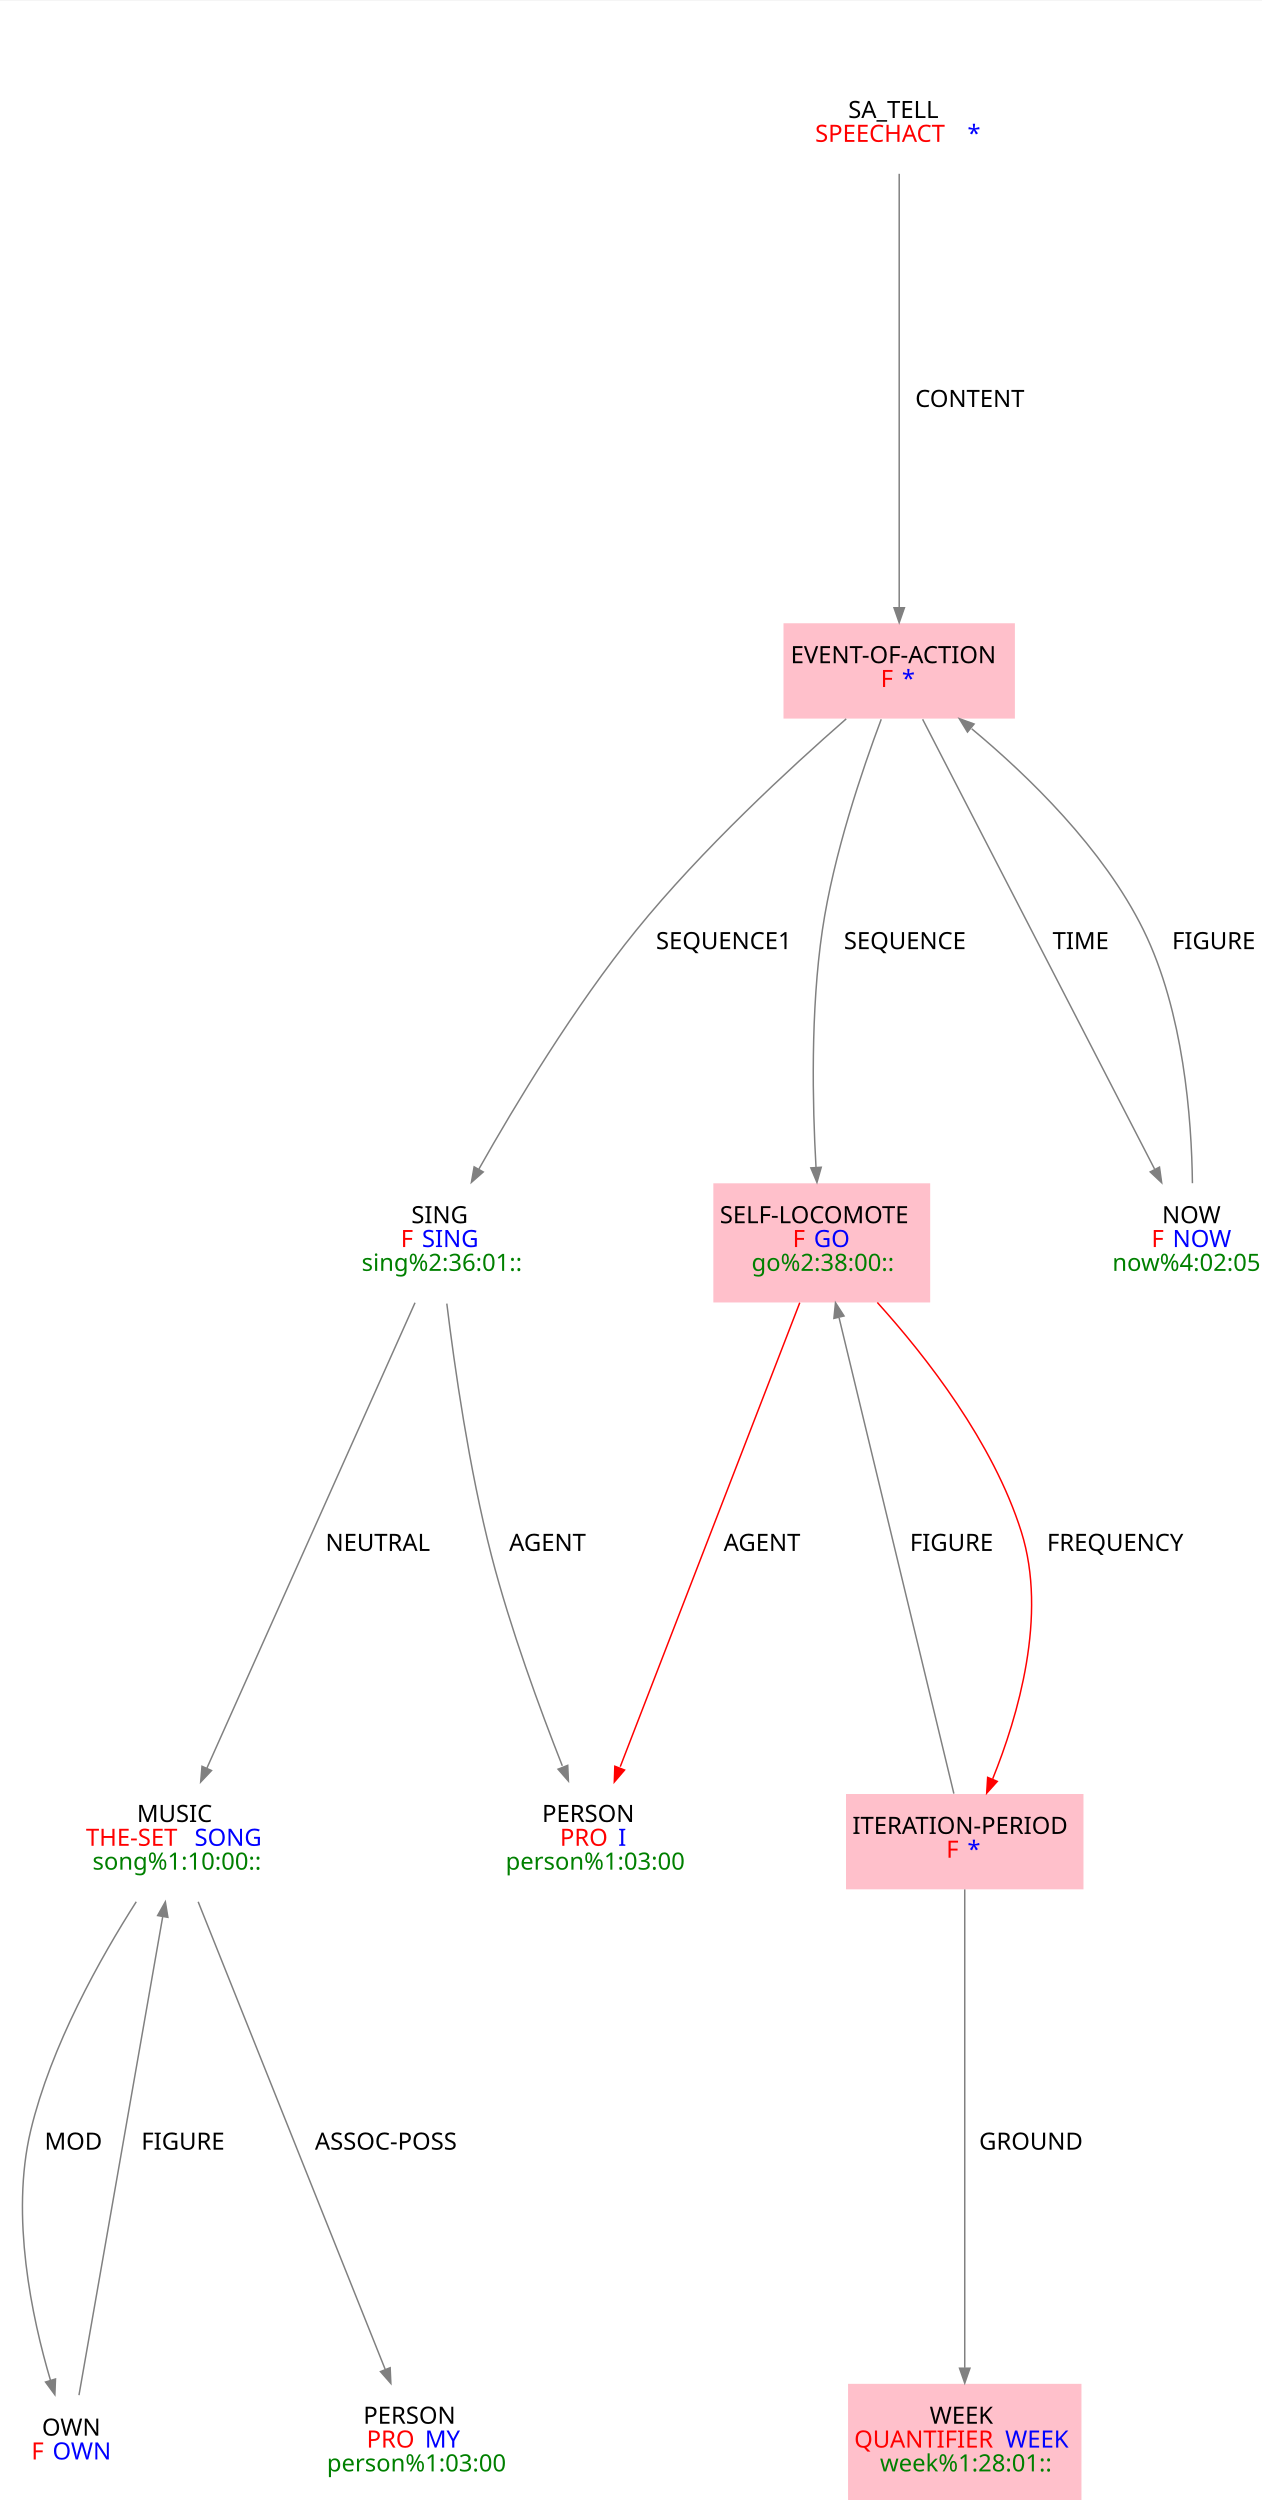
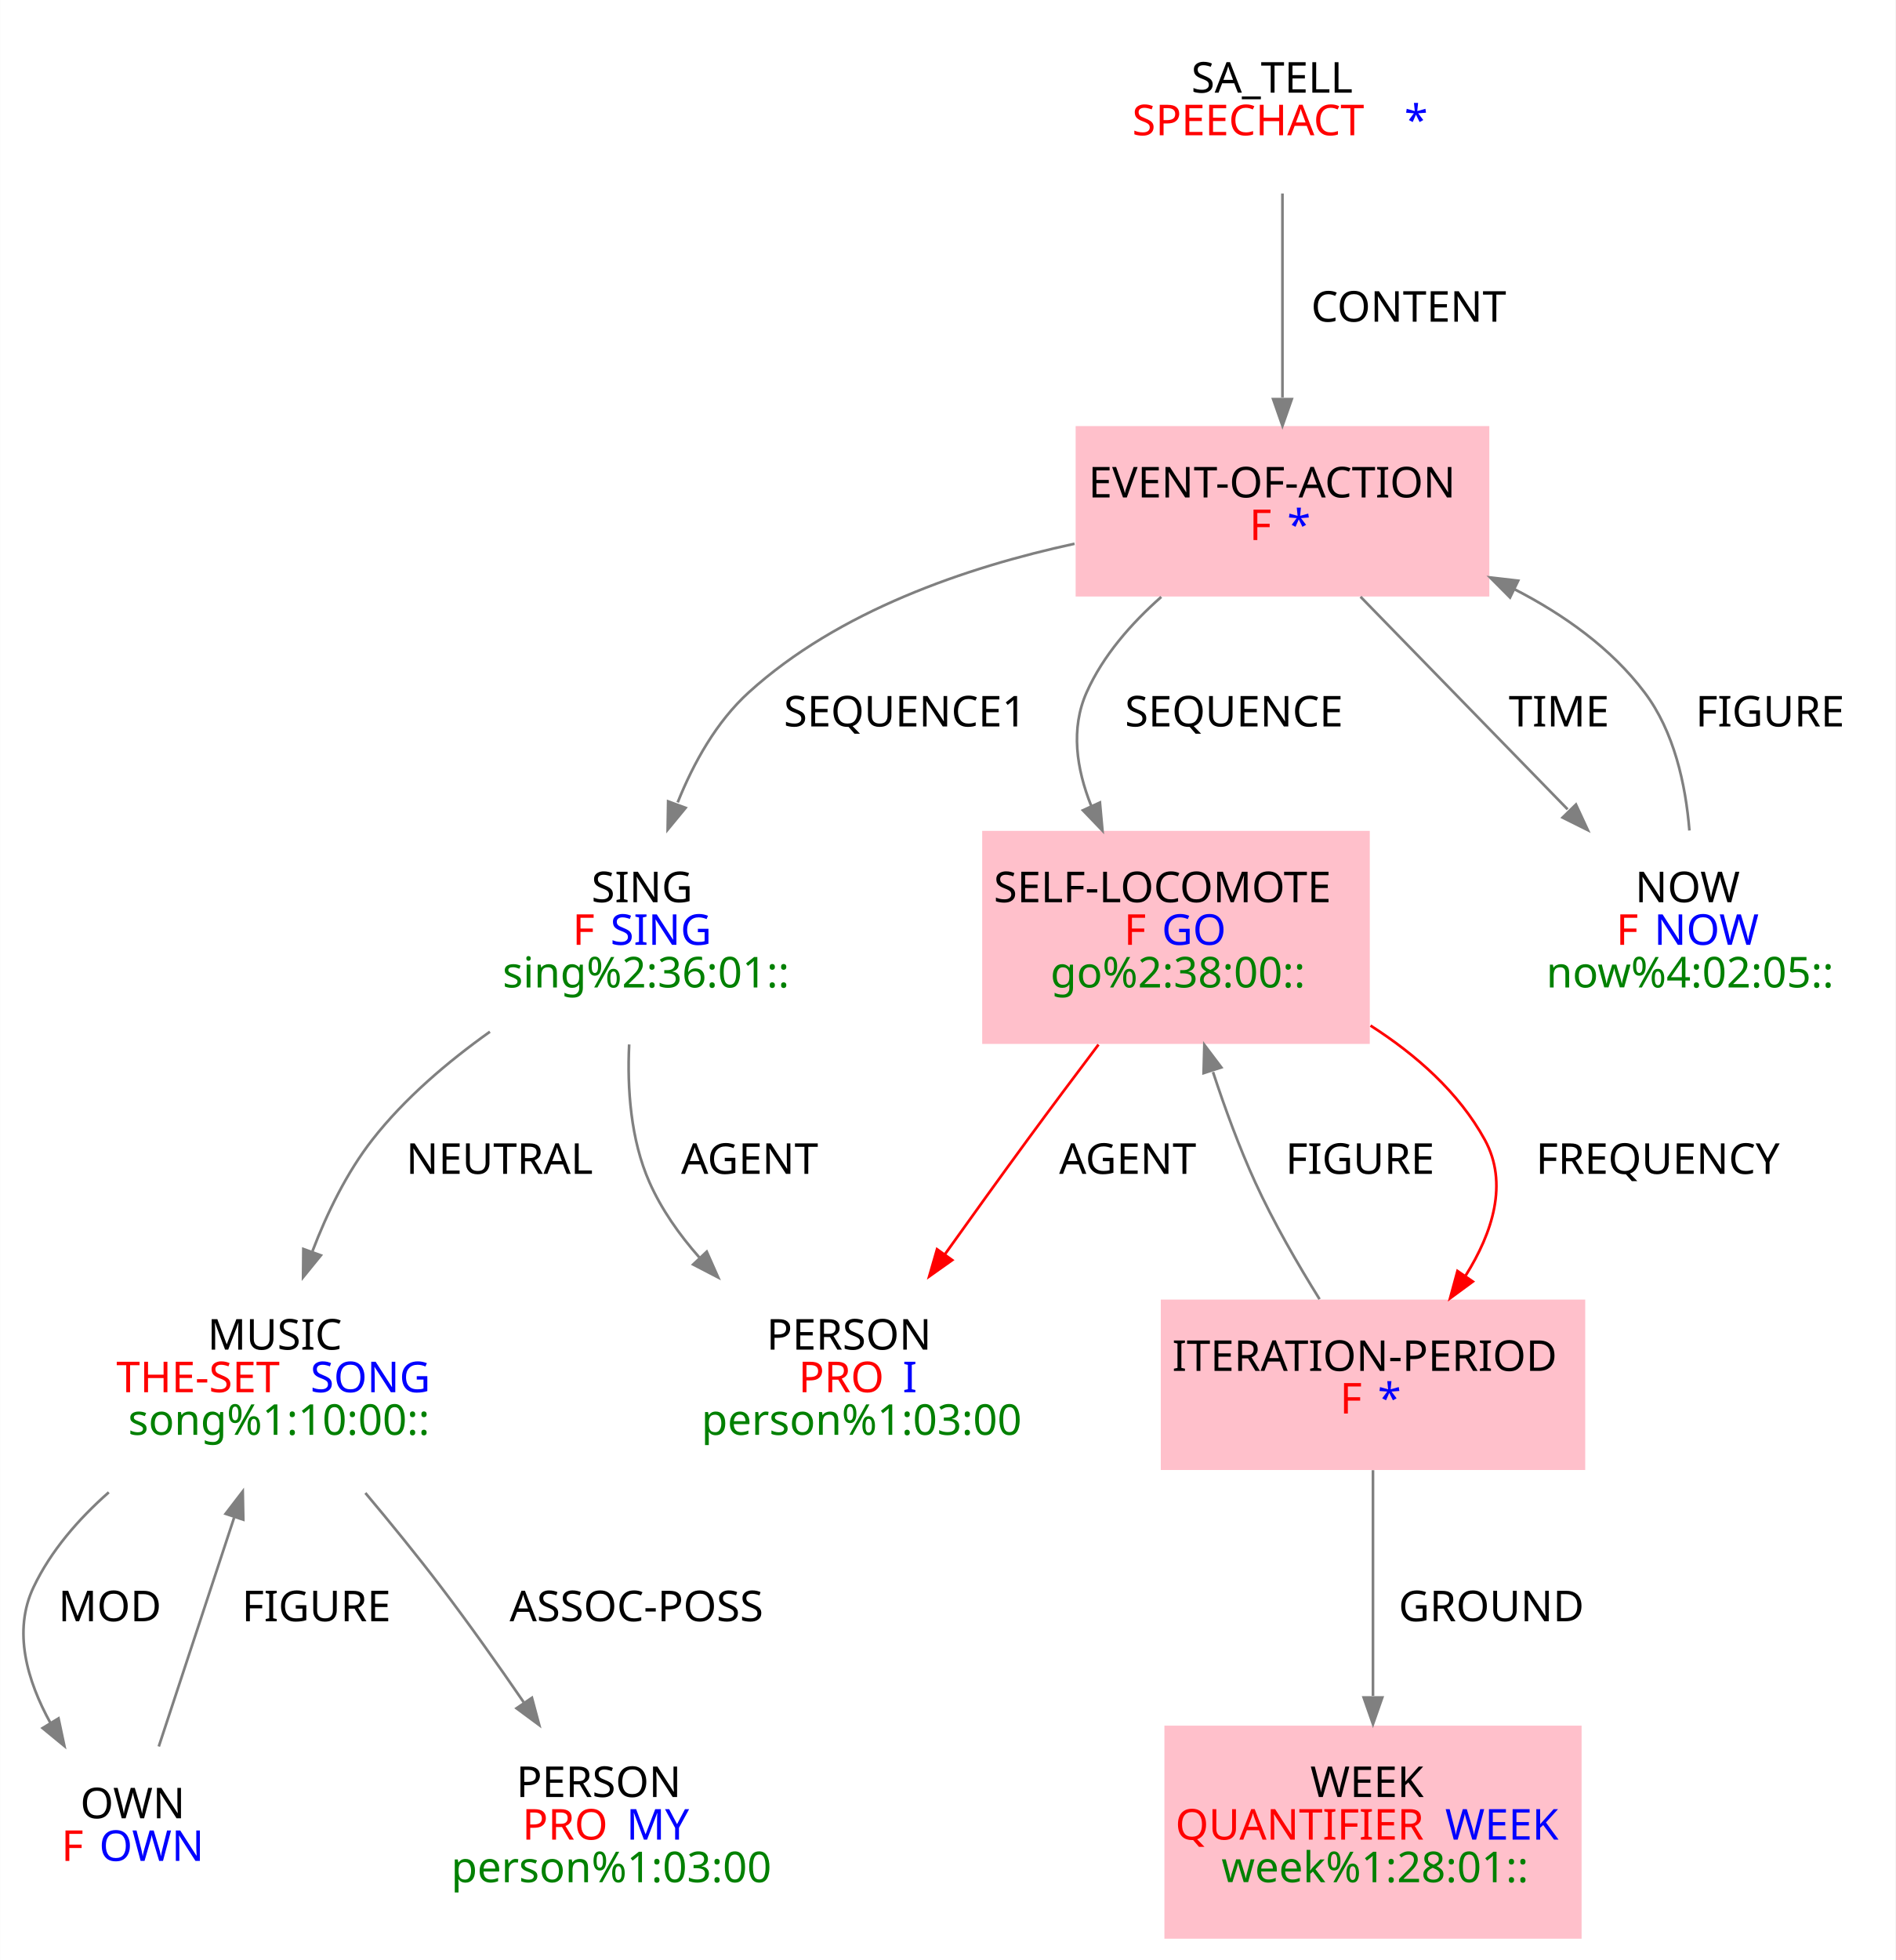
- <svg xmlns="http://www.w3.org/2000/svg" xmlns:xlink="http://www.w3.org/1999/xlink" width="432pt" height="856pt" viewBox="0.00 0.00 432.00 855.55">
-   <g id="graph0" class="graph" transform="scale(1.02 1.02) rotate(0) translate(4 868)">
-     <polygon fill="white" stroke="transparent" points="-4,4 -4,-868 436.31,-868 436.31,4 -4,4" />
+ <svg xmlns="http://www.w3.org/2000/svg" xmlns:xlink="http://www.w3.org/1999/xlink" width="356pt" height="368pt" viewBox="0.00 0.00 355.94 368.00">
+   <g id="graph0" class="graph" transform="scale(1 1) rotate(0) translate(4 364)">
+     <polygon fill="white" stroke="transparent" points="-4,4 -4,-364 351.94,-364 351.94,4 -4,4" />
    <g id="node1" class="node">
      <g id="a_node1">
        <a xlink:href="http://trips.ihmc.us/lexicon/data/ONT::SA_TELL.xml" xlink:title="&lt;font color=&quot;green&quot;&gt;&lt;br /&gt;&lt;/font&gt; &lt;font color=&quot;black&quot;&gt;SA_TELL&lt;/font&gt; &lt;font color=&quot;green&quot;&gt;&lt;br /&gt;&lt;/font&gt; &lt;font color=&quot;red&quot;&gt;SPEECHACT&lt;/font&gt; &lt;font color=&quot;blue&quot;&gt;* &lt;/font&gt; &lt;font color=&quot;green&quot;&gt;&lt;br /&gt; &lt;/font&gt;">
-           <text text-anchor="start" x="278.51" y="-828.6" font-family="Work Sans" font-size="8.00"> </text>
-           <text text-anchor="start" x="280.73" y="-828.6" font-family="Work Sans" font-size="8.00">SA_TELL</text>
-           <text text-anchor="start" x="314.97" y="-828.6" font-family="Work Sans" font-size="8.00"> </text>
-           <text text-anchor="start" x="267.4" y="-820.6" font-family="Work Sans" font-size="8.00"> </text>
-           <text text-anchor="start" x="269.62" y="-820.6" font-family="Work Sans" font-size="8.00" fill="red">SPEECHACT</text>
-           <text text-anchor="start" x="318.52" y="-820.6" font-family="Work Sans" font-size="8.00"> </text>
-           <text text-anchor="start" x="320.75" y="-820.6" font-family="Work Sans" font-size="8.00" fill="blue">* </text>
-           <text text-anchor="start" x="326.08" y="-820.6" font-family="Work Sans" font-size="8.00"> </text>
-           <text text-anchor="start" x="296.74" y="-812.6" font-family="Work Sans" font-size="8.00" fill="green"> </text>
+           <text text-anchor="start" x="217.48" y="-346.6" font-family="Work Sans" font-size="8.00"> </text>
+           <text text-anchor="start" x="219.7" y="-346.6" font-family="Work Sans" font-size="8.00">SA_TELL</text>
+           <text text-anchor="start" x="253.95" y="-346.6" font-family="Work Sans" font-size="8.00"> </text>
+           <text text-anchor="start" x="206.37" y="-338.6" font-family="Work Sans" font-size="8.00"> </text>
+           <text text-anchor="start" x="208.6" y="-338.6" font-family="Work Sans" font-size="8.00" fill="red">SPEECHACT</text>
+           <text text-anchor="start" x="257.49" y="-338.6" font-family="Work Sans" font-size="8.00"> </text>
+           <text text-anchor="start" x="259.72" y="-338.6" font-family="Work Sans" font-size="8.00" fill="blue">* </text>
+           <text text-anchor="start" x="265.05" y="-338.6" font-family="Work Sans" font-size="8.00"> </text>
+           <text text-anchor="start" x="235.71" y="-330.6" font-family="Work Sans" font-size="8.00" fill="green"> </text>
        </a>
      </g>
    </g>
    <g id="node2" class="node">
      <g id="a_node2">
        <a xlink:href="http://trips.ihmc.us/lexicon/data/ONT::EVENT-OF-ACTION.xml" xlink:title="&lt;font color=&quot;green&quot;&gt;&lt;br /&gt;&lt;/font&gt; &lt;font color=&quot;black&quot;&gt;EVENT-OF-ACTION&lt;/font&gt; &lt;font color=&quot;green&quot;&gt;&lt;br /&gt;&lt;/font&gt; &lt;font color=&quot;red&quot;&gt;F&lt;/font&gt; &lt;font color=&quot;blue&quot;&gt;* &lt;/font&gt; &lt;font color=&quot;green&quot;&gt;&lt;br /&gt; &lt;/font&gt;">
-           <polygon fill="pink" stroke="transparent" points="336.69,-659 259.01,-659 259.01,-627 336.69,-627 336.69,-659" />
-           <text text-anchor="start" x="259.18" y="-645.6" font-family="Work Sans" font-size="8.00"> </text>
-           <text text-anchor="start" x="261.41" y="-645.6" font-family="Work Sans" font-size="8.00">EVENT-OF-ACTION</text>
-           <text text-anchor="start" x="334.3" y="-645.6" font-family="Work Sans" font-size="8.00"> </text>
-           <text text-anchor="start" x="289.41" y="-637.6" font-family="Work Sans" font-size="8.00"> </text>
-           <text text-anchor="start" x="291.63" y="-637.6" font-family="Work Sans" font-size="8.00" fill="red">F</text>
-           <text text-anchor="start" x="296.52" y="-637.6" font-family="Work Sans" font-size="8.00"> </text>
-           <text text-anchor="start" x="298.74" y="-637.6" font-family="Work Sans" font-size="8.00" fill="blue">* </text>
-           <text text-anchor="start" x="304.08" y="-637.6" font-family="Work Sans" font-size="8.00"> </text>
-           <text text-anchor="start" x="296.74" y="-629.6" font-family="Work Sans" font-size="8.00" fill="green"> </text>
-         </a>
-       </g>
-     </g>
-     <g id="edge6" class="edge">
-       <path fill="none" stroke="grey" stroke-width="0.5" d="M297.85,-809.88C297.85,-777.41 297.85,-700.98 297.85,-664.32" />
-       <polygon fill="grey" stroke="grey" stroke-width="0.5" points="299.6,-664.2 297.85,-659.2 296.1,-664.2 299.6,-664.2" />
-       <text text-anchor="middle" x="321.56" y="-731.6" font-family="Work Sans" font-size="8.00"> CONTENT   </text>
+           <polygon fill="pink" stroke="transparent" points="275.67,-284 197.98,-284 197.98,-252 275.67,-252 275.67,-284" />
+           <text text-anchor="start" x="198.15" y="-270.6" font-family="Work Sans" font-size="8.00"> </text>
+           <text text-anchor="start" x="200.38" y="-270.6" font-family="Work Sans" font-size="8.00">EVENT-OF-ACTION</text>
+           <text text-anchor="start" x="273.27" y="-270.6" font-family="Work Sans" font-size="8.00"> </text>
+           <text text-anchor="start" x="228.38" y="-262.6" font-family="Work Sans" font-size="8.00"> </text>
+           <text text-anchor="start" x="230.6" y="-262.6" font-family="Work Sans" font-size="8.00" fill="red">F</text>
+           <text text-anchor="start" x="235.49" y="-262.6" font-family="Work Sans" font-size="8.00"> </text>
+           <text text-anchor="start" x="237.71" y="-262.6" font-family="Work Sans" font-size="8.00" fill="blue">* </text>
+           <text text-anchor="start" x="243.05" y="-262.6" font-family="Work Sans" font-size="8.00"> </text>
+           <text text-anchor="start" x="235.71" y="-254.6" font-family="Work Sans" font-size="8.00" fill="green"> </text>
+         </a>
+       </g>
+     </g>
+     <g id="edge3" class="edge">
+       <path fill="none" stroke="grey" stroke-width="0.5" d="M236.82,-327.67C236.82,-316.58 236.82,-301.49 236.82,-289.38" />
+       <polygon fill="grey" stroke="grey" stroke-width="0.5" points="238.57,-289.06 236.82,-284.06 235.07,-289.06 238.57,-289.06" />
+       <text text-anchor="middle" x="260.53" y="-303.6" font-family="Work Sans" font-size="8.00"> CONTENT   </text>
    </g>
    <g id="node3" class="node">
      <g id="a_node3">
        <a xlink:href="http://trips.ihmc.us/lexicon/data/ONT::SING.xml" xlink:title="&lt;font color=&quot;green&quot;&gt;&lt;br /&gt;&lt;/font&gt; &lt;font color=&quot;black&quot;&gt;SING&lt;/font&gt; &lt;font color=&quot;green&quot;&gt;&lt;br /&gt;&lt;/font&gt; &lt;font color=&quot;red&quot;&gt;F&lt;/font&gt; &lt;font color=&quot;blue&quot;&gt;SING&lt;/font&gt; &lt;font color=&quot;green&quot;&gt;&lt;br /&gt;&lt;/font&gt; &lt;font color=&quot;green&quot;&gt;sing%2:36:01::&lt;/font&gt; &lt;font color=&quot;green&quot;&gt;&lt;br /&gt; &lt;/font&gt;">
-           <text text-anchor="start" x="131.85" y="-457.6" font-family="Work Sans" font-size="8.00"> </text>
-           <text text-anchor="start" x="134.07" y="-457.6" font-family="Work Sans" font-size="8.00">SING</text>
-           <text text-anchor="start" x="153.63" y="-457.6" font-family="Work Sans" font-size="8.00"> </text>
-           <text text-anchor="start" x="128.3" y="-449.6" font-family="Work Sans" font-size="8.00"> </text>
-           <text text-anchor="start" x="130.52" y="-449.6" font-family="Work Sans" font-size="8.00" fill="red">F</text>
-           <text text-anchor="start" x="135.41" y="-449.6" font-family="Work Sans" font-size="8.00"> </text>
-           <text text-anchor="start" x="137.63" y="-449.6" font-family="Work Sans" font-size="8.00" fill="blue">SING</text>
-           <text text-anchor="start" x="157.19" y="-449.6" font-family="Work Sans" font-size="8.00"> </text>
-           <text text-anchor="start" x="115.17" y="-441.6" font-family="Work Sans" font-size="8.00"> </text>
-           <text text-anchor="start" x="117.39" y="-441.6" font-family="Work Sans" font-size="8.00" fill="green">sing%2:36:01::</text>
-           <text text-anchor="start" x="170.32" y="-441.6" font-family="Work Sans" font-size="8.00"> </text>
-           <text text-anchor="start" x="142.74" y="-433.6" font-family="Work Sans" font-size="8.00" fill="green"> </text>
-         </a>
-       </g>
-     </g>
-     <g id="edge2" class="edge">
-       <path fill="none" stroke="grey" stroke-width="0.5" d="M280.07,-626.92C261.34,-610.55 231.57,-583.09 209.62,-556 188.77,-530.28 169.06,-497.59 156.76,-475.79" />
-       <polygon fill="grey" stroke="grey" stroke-width="0.5" points="158.22,-474.81 154.24,-471.31 155.16,-476.53 158.22,-474.81" />
-       <text text-anchor="middle" x="238.97" y="-549.6" font-family="Work Sans" font-size="8.00"> SEQUENCE1   </text>
+           <text text-anchor="start" x="104.82" y="-194.6" font-family="Work Sans" font-size="8.00"> </text>
+           <text text-anchor="start" x="107.05" y="-194.6" font-family="Work Sans" font-size="8.00">SING</text>
+           <text text-anchor="start" x="126.6" y="-194.6" font-family="Work Sans" font-size="8.00"> </text>
+           <text text-anchor="start" x="101.27" y="-186.6" font-family="Work Sans" font-size="8.00"> </text>
+           <text text-anchor="start" x="103.49" y="-186.6" font-family="Work Sans" font-size="8.00" fill="red">F</text>
+           <text text-anchor="start" x="108.38" y="-186.6" font-family="Work Sans" font-size="8.00"> </text>
+           <text text-anchor="start" x="110.6" y="-186.6" font-family="Work Sans" font-size="8.00" fill="blue">SING</text>
+           <text text-anchor="start" x="130.16" y="-186.6" font-family="Work Sans" font-size="8.00"> </text>
+           <text text-anchor="start" x="88.14" y="-178.6" font-family="Work Sans" font-size="8.00"> </text>
+           <text text-anchor="start" x="90.36" y="-178.6" font-family="Work Sans" font-size="8.00" fill="green">sing%2:36:01::</text>
+           <text text-anchor="start" x="143.29" y="-178.6" font-family="Work Sans" font-size="8.00"> </text>
+           <text text-anchor="start" x="115.71" y="-170.6" font-family="Work Sans" font-size="8.00" fill="green"> </text>
+         </a>
+       </g>
+     </g>
+     <g id="edge8" class="edge">
+       <path fill="none" stroke="grey" stroke-width="0.5" d="M197.77,-261.91C177.44,-257.5 153.4,-249.28 136.59,-234 130.53,-228.5 126.24,-220.81 123.24,-213.34" />
+       <polygon fill="grey" stroke="grey" stroke-width="0.5" points="124.73,-212.32 121.36,-208.23 121.45,-213.53 124.73,-212.32" />
+       <text text-anchor="middle" x="165.94" y="-227.6" font-family="Work Sans" font-size="8.00"> SEQUENCE1   </text>
    </g>
    <g id="node4" class="node">
      <g id="a_node4">
        <a xlink:href="http://trips.ihmc.us/lexicon/data/ONT::SELF-LOCOMOTE.xml" xlink:title="&lt;font color=&quot;green&quot;&gt;&lt;br /&gt;&lt;/font&gt; &lt;font color=&quot;black&quot;&gt;SELF-LOCOMOTE&lt;/font&gt; &lt;font color=&quot;green&quot;&gt;&lt;br /&gt;&lt;/font&gt; &lt;font color=&quot;red&quot;&gt;F&lt;/font&gt; &lt;font color=&quot;blue&quot;&gt;GO&lt;/font&gt; &lt;font color=&quot;green&quot;&gt;&lt;br /&gt;&lt;/font&gt; &lt;font color=&quot;green&quot;&gt;go%2:38:00::&lt;/font&gt; &lt;font color=&quot;green&quot;&gt;&lt;br /&gt; &lt;/font&gt;">
-           <polygon fill="pink" stroke="transparent" points="308.25,-471 235.46,-471 235.46,-431 308.25,-431 308.25,-471" />
-           <text text-anchor="start" x="235.4" y="-457.6" font-family="Work Sans" font-size="8.00"> </text>
-           <text text-anchor="start" x="237.63" y="-457.6" font-family="Work Sans" font-size="8.00">SELF-LOCOMOTE</text>
-           <text text-anchor="start" x="306.08" y="-457.6" font-family="Work Sans" font-size="8.00"> </text>
-           <text text-anchor="start" x="259.85" y="-449.6" font-family="Work Sans" font-size="8.00"> </text>
-           <text text-anchor="start" x="262.08" y="-449.6" font-family="Work Sans" font-size="8.00" fill="red">F</text>
-           <text text-anchor="start" x="266.96" y="-449.6" font-family="Work Sans" font-size="8.00"> </text>
-           <text text-anchor="start" x="269.19" y="-449.6" font-family="Work Sans" font-size="8.00" fill="blue">GO</text>
-           <text text-anchor="start" x="281.63" y="-449.6" font-family="Work Sans" font-size="8.00"> </text>
-           <text text-anchor="start" x="246.06" y="-441.6" font-family="Work Sans" font-size="8.00"> </text>
-           <text text-anchor="start" x="248.28" y="-441.6" font-family="Work Sans" font-size="8.00" fill="green">go%2:38:00::</text>
-           <text text-anchor="start" x="295.43" y="-441.6" font-family="Work Sans" font-size="8.00"> </text>
-           <text text-anchor="start" x="270.74" y="-433.6" font-family="Work Sans" font-size="8.00" fill="green"> </text>
-         </a>
-       </g>
-     </g>
-     <g id="edge9" class="edge">
-       <path fill="none" stroke="grey" stroke-width="0.5" d="M291.82,-626.77C285.45,-609.81 275.82,-581.44 272.06,-556 268.07,-529 268.72,-497.61 269.92,-476.44" />
-       <polygon fill="grey" stroke="grey" stroke-width="0.5" points="271.68,-476.39 270.24,-471.29 268.19,-476.18 271.68,-476.39" />
-       <text text-anchor="middle" x="299.75" y="-549.6" font-family="Work Sans" font-size="8.00"> SEQUENCE   </text>
+           <polygon fill="pink" stroke="transparent" points="253.22,-208 180.43,-208 180.43,-168 253.22,-168 253.22,-208" />
+           <text text-anchor="start" x="180.38" y="-194.6" font-family="Work Sans" font-size="8.00"> </text>
+           <text text-anchor="start" x="182.6" y="-194.6" font-family="Work Sans" font-size="8.00">SELF-LOCOMOTE</text>
+           <text text-anchor="start" x="251.05" y="-194.6" font-family="Work Sans" font-size="8.00"> </text>
+           <text text-anchor="start" x="204.82" y="-186.6" font-family="Work Sans" font-size="8.00"> </text>
+           <text text-anchor="start" x="207.05" y="-186.6" font-family="Work Sans" font-size="8.00" fill="red">F</text>
+           <text text-anchor="start" x="211.93" y="-186.6" font-family="Work Sans" font-size="8.00"> </text>
+           <text text-anchor="start" x="214.16" y="-186.6" font-family="Work Sans" font-size="8.00" fill="blue">GO</text>
+           <text text-anchor="start" x="226.6" y="-186.6" font-family="Work Sans" font-size="8.00"> </text>
+           <text text-anchor="start" x="191.03" y="-178.6" font-family="Work Sans" font-size="8.00"> </text>
+           <text text-anchor="start" x="193.25" y="-178.6" font-family="Work Sans" font-size="8.00" fill="green">go%2:38:00::</text>
+           <text text-anchor="start" x="240.4" y="-178.6" font-family="Work Sans" font-size="8.00"> </text>
+           <text text-anchor="start" x="215.71" y="-170.6" font-family="Work Sans" font-size="8.00" fill="green"> </text>
+         </a>
+       </g>
+     </g>
+     <g id="edge2" class="edge">
+       <path fill="none" stroke="grey" stroke-width="0.5" d="M214.06,-251.93C208.42,-246.95 203.11,-240.89 200.04,-234 197,-227.19 198.13,-219.66 200.89,-212.73" />
+       <polygon fill="grey" stroke="grey" stroke-width="0.5" points="202.54,-213.32 203.02,-208.04 199.35,-211.86 202.54,-213.32" />
+       <text text-anchor="middle" x="227.72" y="-227.6" font-family="Work Sans" font-size="8.00"> SEQUENCE   </text>
    </g>
    <g id="node5" class="node">
      <g id="a_node5">
        <a xlink:href="http://trips.ihmc.us/lexicon/data/ONT::NOW.xml" xlink:title="&lt;font color=&quot;green&quot;&gt;&lt;br /&gt;&lt;/font&gt; &lt;font color=&quot;black&quot;&gt;NOW&lt;/font&gt; &lt;font color=&quot;green&quot;&gt;&lt;br /&gt;&lt;/font&gt; &lt;font color=&quot;red&quot;&gt;F&lt;/font&gt; &lt;font color=&quot;blue&quot;&gt;NOW&lt;/font&gt; &lt;font color=&quot;green&quot;&gt;&lt;br /&gt;&lt;/font&gt; &lt;font color=&quot;green&quot;&gt;now%4:02:05::&lt;/font&gt; &lt;font color=&quot;green&quot;&gt;&lt;br /&gt; &lt;/font&gt;">
-           <text text-anchor="start" x="383.86" y="-457.6" font-family="Work Sans" font-size="8.00"> </text>
-           <text text-anchor="start" x="386.08" y="-457.6" font-family="Work Sans" font-size="8.00">NOW</text>
-           <text text-anchor="start" x="405.63" y="-457.6" font-family="Work Sans" font-size="8.00"> </text>
-           <text text-anchor="start" x="380.3" y="-449.6" font-family="Work Sans" font-size="8.00"> </text>
-           <text text-anchor="start" x="382.52" y="-449.6" font-family="Work Sans" font-size="8.00" fill="red">F</text>
-           <text text-anchor="start" x="387.41" y="-449.6" font-family="Work Sans" font-size="8.00"> </text>
-           <text text-anchor="start" x="389.63" y="-449.6" font-family="Work Sans" font-size="8.00" fill="blue">NOW</text>
-           <text text-anchor="start" x="409.18" y="-449.6" font-family="Work Sans" font-size="8.00"> </text>
-           <text text-anchor="start" x="367.17" y="-441.6" font-family="Work Sans" font-size="8.00"> </text>
-           <text text-anchor="start" x="369.39" y="-441.6" font-family="Work Sans" font-size="8.00" fill="green">now%4:02:05::</text>
-           <text text-anchor="start" x="422.32" y="-441.6" font-family="Work Sans" font-size="8.00"> </text>
-           <text text-anchor="start" x="394.74" y="-433.6" font-family="Work Sans" font-size="8.00" fill="green"> </text>
-         </a>
-       </g>
-     </g>
-     <g id="edge5" class="edge">
-       <path fill="none" stroke="grey" stroke-width="0.5" d="M305.71,-626.77C322.73,-593.77 363.13,-515.44 383.56,-475.82" />
-       <polygon fill="grey" stroke="grey" stroke-width="0.5" points="385.22,-476.44 385.96,-471.19 382.11,-474.83 385.22,-476.44" />
-       <text text-anchor="middle" x="358.78" y="-549.6" font-family="Work Sans" font-size="8.00"> TIME   </text>
+           <text text-anchor="start" x="300.83" y="-194.6" font-family="Work Sans" font-size="8.00"> </text>
+           <text text-anchor="start" x="303.05" y="-194.6" font-family="Work Sans" font-size="8.00">NOW</text>
+           <text text-anchor="start" x="322.6" y="-194.6" font-family="Work Sans" font-size="8.00"> </text>
+           <text text-anchor="start" x="297.27" y="-186.6" font-family="Work Sans" font-size="8.00"> </text>
+           <text text-anchor="start" x="299.49" y="-186.6" font-family="Work Sans" font-size="8.00" fill="red">F</text>
+           <text text-anchor="start" x="304.38" y="-186.6" font-family="Work Sans" font-size="8.00"> </text>
+           <text text-anchor="start" x="306.6" y="-186.6" font-family="Work Sans" font-size="8.00" fill="blue">NOW</text>
+           <text text-anchor="start" x="326.15" y="-186.6" font-family="Work Sans" font-size="8.00"> </text>
+           <text text-anchor="start" x="284.14" y="-178.6" font-family="Work Sans" font-size="8.00"> </text>
+           <text text-anchor="start" x="286.36" y="-178.6" font-family="Work Sans" font-size="8.00" fill="green">now%4:02:05::</text>
+           <text text-anchor="start" x="339.29" y="-178.6" font-family="Work Sans" font-size="8.00"> </text>
+           <text text-anchor="start" x="311.71" y="-170.6" font-family="Work Sans" font-size="8.00" fill="green"> </text>
+         </a>
+       </g>
+     </g>
+     <g id="edge9" class="edge">
+       <path fill="none" stroke="grey" stroke-width="0.5" d="M251.48,-251.96C262.5,-240.65 277.8,-224.94 290.37,-212.05" />
+       <polygon fill="grey" stroke="grey" stroke-width="0.5" points="291.94,-212.95 294.17,-208.14 289.43,-210.5 291.94,-212.95" />
+       <text text-anchor="middle" x="288.75" y="-227.6" font-family="Work Sans" font-size="8.00"> TIME   </text>
    </g>
    <g id="node6" class="node">
      <g id="a_node6">
        <a xlink:href="http://trips.ihmc.us/lexicon/data/ONT::PERSON.xml" xlink:title="&lt;font color=&quot;green&quot;&gt;&lt;br /&gt;&lt;/font&gt; &lt;font color=&quot;black&quot;&gt;PERSON&lt;/font&gt; &lt;font color=&quot;green&quot;&gt;&lt;br /&gt;&lt;/font&gt; &lt;font color=&quot;red&quot;&gt;PRO&lt;/font&gt; &lt;font color=&quot;blue&quot;&gt;I&lt;/font&gt; &lt;font color=&quot;green&quot;&gt;&lt;br /&gt;&lt;/font&gt; &lt;font color=&quot;green&quot;&gt;person%1:03:00&lt;/font&gt; &lt;font color=&quot;green&quot;&gt;&lt;br /&gt; &lt;/font&gt;">
-           <text text-anchor="start" x="175.74" y="-256.6" font-family="Work Sans" font-size="8.00"> </text>
-           <text text-anchor="start" x="177.96" y="-256.6" font-family="Work Sans" font-size="8.00">PERSON</text>
-           <text text-anchor="start" x="211.75" y="-256.6" font-family="Work Sans" font-size="8.00"> </text>
-           <text text-anchor="start" x="181.74" y="-248.6" font-family="Work Sans" font-size="8.00"> </text>
-           <text text-anchor="start" x="183.96" y="-248.6" font-family="Work Sans" font-size="8.00" fill="red">PRO</text>
-           <text text-anchor="start" x="201.3" y="-248.6" font-family="Work Sans" font-size="8.00"> </text>
-           <text text-anchor="start" x="203.52" y="-248.6" font-family="Work Sans" font-size="8.00" fill="blue">I</text>
-           <text text-anchor="start" x="205.74" y="-248.6" font-family="Work Sans" font-size="8.00"> </text>
-           <text text-anchor="start" x="163.5" y="-240.6" font-family="Work Sans" font-size="8.00"> </text>
-           <text text-anchor="start" x="165.72" y="-240.6" font-family="Work Sans" font-size="8.00" fill="green">person%1:03:00</text>
-           <text text-anchor="start" x="223.99" y="-240.6" font-family="Work Sans" font-size="8.00"> </text>
-           <text text-anchor="start" x="193.74" y="-232.6" font-family="Work Sans" font-size="8.00" fill="green"> </text>
-         </a>
-       </g>
-     </g>
-     <g id="edge1" class="edge">
-       <path fill="none" stroke="grey" stroke-width="0.5" d="M145.99,-430.62C148.56,-409.57 153.47,-375.06 160.98,-346 167.31,-321.52 177.28,-294.42 184.76,-275.46" />
-       <polygon fill="grey" stroke="grey" stroke-width="0.5" points="186.58,-275.62 186.81,-270.33 183.33,-274.33 186.58,-275.62" />
-       <text text-anchor="middle" x="179.79" y="-347.6" font-family="Work Sans" font-size="8.00"> AGENT   </text>
+           <text text-anchor="start" x="137.71" y="-110.6" font-family="Work Sans" font-size="8.00"> </text>
+           <text text-anchor="start" x="139.93" y="-110.6" font-family="Work Sans" font-size="8.00">PERSON</text>
+           <text text-anchor="start" x="173.72" y="-110.6" font-family="Work Sans" font-size="8.00"> </text>
+           <text text-anchor="start" x="143.71" y="-102.6" font-family="Work Sans" font-size="8.00"> </text>
+           <text text-anchor="start" x="145.93" y="-102.6" font-family="Work Sans" font-size="8.00" fill="red">PRO</text>
+           <text text-anchor="start" x="163.27" y="-102.6" font-family="Work Sans" font-size="8.00"> </text>
+           <text text-anchor="start" x="165.49" y="-102.6" font-family="Work Sans" font-size="8.00" fill="blue">I</text>
+           <text text-anchor="start" x="167.72" y="-102.6" font-family="Work Sans" font-size="8.00"> </text>
+           <text text-anchor="start" x="125.47" y="-94.6" font-family="Work Sans" font-size="8.00"> </text>
+           <text text-anchor="start" x="127.69" y="-94.6" font-family="Work Sans" font-size="8.00" fill="green">person%1:03:00</text>
+           <text text-anchor="start" x="185.96" y="-94.6" font-family="Work Sans" font-size="8.00"> </text>
+           <text text-anchor="start" x="155.71" y="-86.6" font-family="Work Sans" font-size="8.00" fill="green"> </text>
+         </a>
+       </g>
+     </g>
+     <g id="edge12" class="edge">
+       <path fill="none" stroke="grey" stroke-width="0.5" d="M114.13,-167.9C113.74,-159.61 114.4,-150 117.95,-142 120.21,-136.91 123.53,-132.19 127.29,-127.93" />
+       <polygon fill="grey" stroke="grey" stroke-width="0.5" points="128.7,-128.99 130.85,-124.15 126.15,-126.59 128.7,-128.99" />
+       <text text-anchor="middle" x="136.76" y="-143.6" font-family="Work Sans" font-size="8.00"> AGENT   </text>
    </g>
    <g id="node9" class="node">
      <g id="a_node9">
        <a xlink:href="http://trips.ihmc.us/lexicon/data/ONT::MUSIC.xml" xlink:title="&lt;font color=&quot;green&quot;&gt;&lt;br /&gt;&lt;/font&gt; &lt;font color=&quot;black&quot;&gt;MUSIC&lt;/font&gt; &lt;font color=&quot;green&quot;&gt;&lt;br /&gt;&lt;/font&gt; &lt;font color=&quot;red&quot;&gt;THE-SET&lt;/font&gt; &lt;font color=&quot;blue&quot;&gt;SONG&lt;/font&gt; &lt;font color=&quot;green&quot;&gt;&lt;br /&gt;&lt;/font&gt; &lt;font color=&quot;green&quot;&gt;song%1:10:00::&lt;/font&gt; &lt;font color=&quot;green&quot;&gt;&lt;br /&gt; &lt;/font&gt;">
-           <text text-anchor="start" x="39.74" y="-256.6" font-family="Work Sans" font-size="8.00"> </text>
-           <text text-anchor="start" x="41.96" y="-256.6" font-family="Work Sans" font-size="8.00">MUSIC</text>
-           <text text-anchor="start" x="67.74" y="-256.6" font-family="Work Sans" font-size="8.00"> </text>
-           <text text-anchor="start" x="22.63" y="-248.6" font-family="Work Sans" font-size="8.00"> </text>
-           <text text-anchor="start" x="24.85" y="-248.6" font-family="Work Sans" font-size="8.00" fill="red">THE-SET</text>
-           <text text-anchor="start" x="59.07" y="-248.6" font-family="Work Sans" font-size="8.00"> </text>
-           <text text-anchor="start" x="61.3" y="-248.6" font-family="Work Sans" font-size="8.00" fill="blue">SONG</text>
-           <text text-anchor="start" x="84.86" y="-248.6" font-family="Work Sans" font-size="8.00"> </text>
-           <text text-anchor="start" x="24.83" y="-240.6" font-family="Work Sans" font-size="8.00"> </text>
-           <text text-anchor="start" x="27.05" y="-240.6" font-family="Work Sans" font-size="8.00" fill="green">song%1:10:00::</text>
-           <text text-anchor="start" x="82.65" y="-240.6" font-family="Work Sans" font-size="8.00"> </text>
-           <text text-anchor="start" x="53.74" y="-232.6" font-family="Work Sans" font-size="8.00" fill="green"> </text>
-         </a>
-       </g>
-     </g>
-     <g id="edge3" class="edge">
-       <path fill="none" stroke="grey" stroke-width="0.5" d="M135.32,-430.92C118.97,-394.37 83.29,-314.57 65.45,-274.68" />
-       <polygon fill="grey" stroke="grey" stroke-width="0.5" points="67,-273.87 63.36,-270.02 63.81,-275.3 67,-273.87" />
-       <text text-anchor="middle" x="122.82" y="-347.6" font-family="Work Sans" font-size="8.00"> NEUTRAL   </text>
-     </g>
-     <g id="edge13" class="edge">
-       <path fill="none" stroke="red" stroke-width="0.5" d="M264.47,-430.92C250.38,-394.52 219.7,-315.22 204.21,-275.17" />
-       <polygon fill="red" stroke="red" stroke-width="0.5" points="205.65,-274.05 202.21,-270.02 202.39,-275.32 205.65,-274.05" />
-       <text text-anchor="middle" x="251.79" y="-347.6" font-family="Work Sans" font-size="8.00"> AGENT   </text>
+           <text text-anchor="start" x="32.71" y="-110.6" font-family="Work Sans" font-size="8.00"> </text>
+           <text text-anchor="start" x="34.94" y="-110.6" font-family="Work Sans" font-size="8.00">MUSIC</text>
+           <text text-anchor="start" x="60.71" y="-110.6" font-family="Work Sans" font-size="8.00"> </text>
+           <text text-anchor="start" x="15.6" y="-102.6" font-family="Work Sans" font-size="8.00"> </text>
+           <text text-anchor="start" x="17.82" y="-102.6" font-family="Work Sans" font-size="8.00" fill="red">THE-SET</text>
+           <text text-anchor="start" x="52.05" y="-102.6" font-family="Work Sans" font-size="8.00"> </text>
+           <text text-anchor="start" x="54.27" y="-102.6" font-family="Work Sans" font-size="8.00" fill="blue">SONG</text>
+           <text text-anchor="start" x="77.83" y="-102.6" font-family="Work Sans" font-size="8.00"> </text>
+           <text text-anchor="start" x="17.8" y="-94.6" font-family="Work Sans" font-size="8.00"> </text>
+           <text text-anchor="start" x="20.03" y="-94.6" font-family="Work Sans" font-size="8.00" fill="green">song%1:10:00::</text>
+           <text text-anchor="start" x="75.62" y="-94.6" font-family="Work Sans" font-size="8.00"> </text>
+           <text text-anchor="start" x="46.71" y="-86.6" font-family="Work Sans" font-size="8.00" fill="green"> </text>
+         </a>
+       </g>
+     </g>
+     <g id="edge4" class="edge">
+       <path fill="none" stroke="grey" stroke-width="0.5" d="M87.98,-170.29C80.03,-164.63 71.94,-157.76 65.89,-150 61.09,-143.85 57.4,-136.26 54.65,-129.08" />
+       <polygon fill="grey" stroke="grey" stroke-width="0.5" points="56.23,-128.3 52.89,-124.19 52.94,-129.49 56.23,-128.3" />
+       <text text-anchor="middle" x="89.79" y="-143.6" font-family="Work Sans" font-size="8.00"> NEUTRAL   </text>
+     </g>
+     <g id="edge14" class="edge">
+       <path fill="none" stroke="red" stroke-width="0.5" d="M202.27,-167.87C197.95,-162.14 193.23,-155.84 188.95,-150 183.88,-143.08 178.42,-135.5 173.48,-128.57" />
+       <polygon fill="red" stroke="red" stroke-width="0.5" points="174.8,-127.41 170.48,-124.35 171.95,-129.44 174.8,-127.41" />
+       <text text-anchor="middle" x="207.76" y="-143.6" font-family="Work Sans" font-size="8.00"> AGENT   </text>
    </g>
    <g id="node7" class="node">
      <g id="a_node7">
        <a xlink:href="http://trips.ihmc.us/lexicon/data/ONT::ITERATION-PERIOD.xml" xlink:title="&lt;font color=&quot;green&quot;&gt;&lt;br /&gt;&lt;/font&gt; &lt;font color=&quot;black&quot;&gt;ITERATION-PERIOD&lt;/font&gt; &lt;font color=&quot;green&quot;&gt;&lt;br /&gt;&lt;/font&gt; &lt;font color=&quot;red&quot;&gt;F&lt;/font&gt; &lt;font color=&quot;blue&quot;&gt;* &lt;/font&gt; &lt;font color=&quot;green&quot;&gt;&lt;br /&gt; &lt;/font&gt;">
-           <polygon fill="pink" stroke="transparent" points="359.71,-266 279.99,-266 279.99,-234 359.71,-234 359.71,-266" />
-           <text text-anchor="start" x="279.92" y="-252.6" font-family="Work Sans" font-size="8.00"> </text>
-           <text text-anchor="start" x="282.15" y="-252.6" font-family="Work Sans" font-size="8.00">ITERATION-PERIOD</text>
-           <text text-anchor="start" x="357.56" y="-252.6" font-family="Work Sans" font-size="8.00"> </text>
-           <text text-anchor="start" x="311.41" y="-244.6" font-family="Work Sans" font-size="8.00"> </text>
-           <text text-anchor="start" x="313.63" y="-244.6" font-family="Work Sans" font-size="8.00" fill="red">F</text>
-           <text text-anchor="start" x="318.52" y="-244.6" font-family="Work Sans" font-size="8.00"> </text>
-           <text text-anchor="start" x="320.74" y="-244.6" font-family="Work Sans" font-size="8.00" fill="blue">* </text>
-           <text text-anchor="start" x="326.08" y="-244.6" font-family="Work Sans" font-size="8.00"> </text>
-           <text text-anchor="start" x="318.74" y="-236.6" font-family="Work Sans" font-size="8.00" fill="green"> </text>
-         </a>
-       </g>
+           <polygon fill="pink" stroke="transparent" points="293.68,-120 213.97,-120 213.97,-88 293.68,-88 293.68,-120" />
+           <text text-anchor="start" x="213.89" y="-106.6" font-family="Work Sans" font-size="8.00"> </text>
+           <text text-anchor="start" x="216.12" y="-106.6" font-family="Work Sans" font-size="8.00">ITERATION-PERIOD</text>
+           <text text-anchor="start" x="291.53" y="-106.6" font-family="Work Sans" font-size="8.00"> </text>
+           <text text-anchor="start" x="245.38" y="-98.6" font-family="Work Sans" font-size="8.00"> </text>
+           <text text-anchor="start" x="247.6" y="-98.6" font-family="Work Sans" font-size="8.00" fill="red">F</text>
+           <text text-anchor="start" x="252.49" y="-98.6" font-family="Work Sans" font-size="8.00"> </text>
+           <text text-anchor="start" x="254.71" y="-98.6" font-family="Work Sans" font-size="8.00" fill="blue">* </text>
+           <text text-anchor="start" x="260.05" y="-98.6" font-family="Work Sans" font-size="8.00"> </text>
+           <text text-anchor="start" x="252.71" y="-90.6" font-family="Work Sans" font-size="8.00" fill="green"> </text>
+         </a>
+       </g>
+     </g>
+     <g id="edge1" class="edge">
+       <path fill="none" stroke="red" stroke-width="0.5" d="M253.36,-171.44C261.91,-165.97 269.94,-158.9 274.82,-150 279.3,-141.84 276.26,-132.55 271.25,-124.54" />
+       <polygon fill="red" stroke="red" stroke-width="0.5" points="272.57,-123.38 268.3,-120.24 269.69,-125.36 272.57,-123.38" />
+       <text text-anchor="middle" x="307.31" y="-143.6" font-family="Work Sans" font-size="8.00"> FREQUENCY   </text>
    </g>
    <g id="edge11" class="edge">
-       <path fill="none" stroke="red" stroke-width="0.5" d="M290.5,-431C306.84,-412.91 329.4,-384.05 338.85,-354 347.69,-325.9 337.73,-292.11 329.23,-271.09" />
-       <polygon fill="red" stroke="red" stroke-width="0.5" points="330.77,-270.23 327.22,-266.29 327.54,-271.58 330.77,-270.23" />
-       <text text-anchor="middle" x="370.34" y="-347.6" font-family="Work Sans" font-size="8.00"> FREQUENCY   </text>
-     </g>
-     <g id="edge4" class="edge">
-       <path fill="none" stroke="grey" stroke-width="0.5" d="M396.28,-471.04C396.02,-492.71 393.32,-528.62 379.85,-556 366.39,-583.36 341.14,-607.8 322.2,-623.57" />
-       <polygon fill="grey" stroke="grey" stroke-width="0.5" points="320.77,-622.47 318.01,-626.99 322.99,-625.18 320.77,-622.47" />
-       <text text-anchor="middle" x="403.41" y="-549.6" font-family="Work Sans" font-size="8.00"> FIGURE   </text>
-     </g>
-     <g id="edge8" class="edge">
-       <path fill="none" stroke="grey" stroke-width="0.5" d="M316.2,-266.13C307.94,-300.41 287.71,-384.26 277.68,-425.82" />
-       <polygon fill="grey" stroke="grey" stroke-width="0.5" points="275.93,-425.65 276.46,-430.92 279.33,-426.47 275.93,-425.65" />
-       <text text-anchor="middle" x="315.41" y="-347.6" font-family="Work Sans" font-size="8.00"> FIGURE   </text>
+       <path fill="none" stroke="grey" stroke-width="0.5" d="M313.25,-208.07C312.54,-216.73 310.38,-226.66 304.82,-234 298.57,-242.28 289.69,-248.59 280.41,-253.36" />
+       <polygon fill="grey" stroke="grey" stroke-width="0.5" points="279.56,-251.82 275.82,-255.58 281.09,-254.97 279.56,-251.82" />
+       <text text-anchor="middle" x="328.38" y="-227.6" font-family="Work Sans" font-size="8.00"> FIGURE   </text>
+     </g>
+     <g id="edge7" class="edge">
+       <path fill="none" stroke="grey" stroke-width="0.5" d="M243.79,-120.07C239.7,-126.63 235.14,-134.51 231.71,-142 228.71,-148.56 226.02,-155.9 223.78,-162.72" />
+       <polygon fill="grey" stroke="grey" stroke-width="0.5" points="222.01,-162.52 222.15,-167.82 225.34,-163.59 222.01,-162.52" />
+       <text text-anchor="middle" x="251.38" y="-143.6" font-family="Work Sans" font-size="8.00"> FIGURE   </text>
    </g>
    <g id="node8" class="node">
      <g id="a_node8">
        <a xlink:href="http://trips.ihmc.us/lexicon/data/ONT::WEEK.xml" xlink:title="&lt;font color=&quot;green&quot;&gt;&lt;br /&gt;&lt;/font&gt; &lt;font color=&quot;black&quot;&gt;WEEK&lt;/font&gt; &lt;font color=&quot;green&quot;&gt;&lt;br /&gt;&lt;/font&gt; &lt;font color=&quot;red&quot;&gt;QUANTIFIER&lt;/font&gt; &lt;font color=&quot;blue&quot;&gt;WEEK&lt;/font&gt; &lt;font color=&quot;green&quot;&gt;&lt;br /&gt;&lt;/font&gt; &lt;font color=&quot;green&quot;&gt;week%1:28:01::&lt;/font&gt; &lt;font color=&quot;green&quot;&gt;&lt;br /&gt; &lt;/font&gt;">
-           <polygon fill="pink" stroke="transparent" points="359.03,-68 280.68,-68 280.68,-28 359.03,-28 359.03,-68" />
-           <text text-anchor="start" x="305.85" y="-54.6" font-family="Work Sans" font-size="8.00"> </text>
-           <text text-anchor="start" x="308.07" y="-54.6" font-family="Work Sans" font-size="8.00">WEEK</text>
-           <text text-anchor="start" x="331.63" y="-54.6" font-family="Work Sans" font-size="8.00"> </text>
-           <text text-anchor="start" x="280.52" y="-46.6" font-family="Work Sans" font-size="8.00"> </text>
-           <text text-anchor="start" x="282.74" y="-46.6" font-family="Work Sans" font-size="8.00" fill="red">QUANTIFIER</text>
-           <text text-anchor="start" x="331.19" y="-46.6" font-family="Work Sans" font-size="8.00"> </text>
-           <text text-anchor="start" x="333.41" y="-46.6" font-family="Work Sans" font-size="8.00" fill="blue">WEEK</text>
-           <text text-anchor="start" x="356.97" y="-46.6" font-family="Work Sans" font-size="8.00"> </text>
-           <text text-anchor="start" x="289.17" y="-38.6" font-family="Work Sans" font-size="8.00"> </text>
-           <text text-anchor="start" x="291.39" y="-38.6" font-family="Work Sans" font-size="8.00" fill="green">week%1:28:01::</text>
-           <text text-anchor="start" x="348.32" y="-38.6" font-family="Work Sans" font-size="8.00"> </text>
-           <text text-anchor="start" x="318.74" y="-30.6" font-family="Work Sans" font-size="8.00" fill="green"> </text>
-         </a>
-       </g>
-     </g>
-     <g id="edge7" class="edge">
-       <path fill="none" stroke="grey" stroke-width="0.5" d="M319.85,-233.97C319.85,-199.64 319.85,-115.25 319.85,-73.37" />
-       <polygon fill="grey" stroke="grey" stroke-width="0.5" points="321.6,-73.24 319.85,-68.24 318.1,-73.24 321.6,-73.24" />
-       <text text-anchor="middle" x="342.08" y="-146.6" font-family="Work Sans" font-size="8.00"> GROUND   </text>
+           <polygon fill="pink" stroke="transparent" points="293,-40 214.65,-40 214.65,0 293,0 293,-40" />
+           <text text-anchor="start" x="239.82" y="-26.6" font-family="Work Sans" font-size="8.00"> </text>
+           <text text-anchor="start" x="242.05" y="-26.6" font-family="Work Sans" font-size="8.00">WEEK</text>
+           <text text-anchor="start" x="265.6" y="-26.6" font-family="Work Sans" font-size="8.00"> </text>
+           <text text-anchor="start" x="214.49" y="-18.6" font-family="Work Sans" font-size="8.00"> </text>
+           <text text-anchor="start" x="216.71" y="-18.6" font-family="Work Sans" font-size="8.00" fill="red">QUANTIFIER</text>
+           <text text-anchor="start" x="265.16" y="-18.6" font-family="Work Sans" font-size="8.00"> </text>
+           <text text-anchor="start" x="267.38" y="-18.6" font-family="Work Sans" font-size="8.00" fill="blue">WEEK</text>
+           <text text-anchor="start" x="290.94" y="-18.6" font-family="Work Sans" font-size="8.00"> </text>
+           <text text-anchor="start" x="223.14" y="-10.6" font-family="Work Sans" font-size="8.00"> </text>
+           <text text-anchor="start" x="225.36" y="-10.6" font-family="Work Sans" font-size="8.00" fill="green">week%1:28:01::</text>
+           <text text-anchor="start" x="282.29" y="-10.6" font-family="Work Sans" font-size="8.00"> </text>
+           <text text-anchor="start" x="252.71" y="-2.6" font-family="Work Sans" font-size="8.00" fill="green"> </text>
+         </a>
+       </g>
+     </g>
+     <g id="edge10" class="edge">
+       <path fill="none" stroke="grey" stroke-width="0.5" d="M253.82,-87.96C253.82,-76.12 253.82,-59.38 253.82,-45.6" />
+       <polygon fill="grey" stroke="grey" stroke-width="0.5" points="255.57,-45.29 253.82,-40.29 252.07,-45.29 255.57,-45.29" />
+       <text text-anchor="middle" x="276.05" y="-59.6" font-family="Work Sans" font-size="8.00"> GROUND   </text>
    </g>
    <g id="node10" class="node">
      <g id="a_node10">
        <a xlink:href="http://trips.ihmc.us/lexicon/data/ONT::PERSON.xml" xlink:title="&lt;font color=&quot;green&quot;&gt;&lt;br /&gt;&lt;/font&gt; &lt;font color=&quot;black&quot;&gt;PERSON&lt;/font&gt; &lt;font color=&quot;green&quot;&gt;&lt;br /&gt;&lt;/font&gt; &lt;font color=&quot;red&quot;&gt;PRO&lt;/font&gt; &lt;font color=&quot;blue&quot;&gt;MY&lt;/font&gt; &lt;font color=&quot;green&quot;&gt;&lt;br /&gt;&lt;/font&gt; &lt;font color=&quot;green&quot;&gt;person%1:03:00&lt;/font&gt; &lt;font color=&quot;green&quot;&gt;&lt;br /&gt; &lt;/font&gt;">
-           <text text-anchor="start" x="115.74" y="-54.6" font-family="Work Sans" font-size="8.00"> </text>
-           <text text-anchor="start" x="117.96" y="-54.6" font-family="Work Sans" font-size="8.00">PERSON</text>
-           <text text-anchor="start" x="151.75" y="-54.6" font-family="Work Sans" font-size="8.00"> </text>
-           <text text-anchor="start" x="116.85" y="-46.6" font-family="Work Sans" font-size="8.00"> </text>
-           <text text-anchor="start" x="119.07" y="-46.6" font-family="Work Sans" font-size="8.00" fill="red">PRO</text>
-           <text text-anchor="start" x="136.41" y="-46.6" font-family="Work Sans" font-size="8.00"> </text>
-           <text text-anchor="start" x="138.63" y="-46.6" font-family="Work Sans" font-size="8.00" fill="blue">MY</text>
-           <text text-anchor="start" x="150.63" y="-46.6" font-family="Work Sans" font-size="8.00"> </text>
-           <text text-anchor="start" x="103.5" y="-38.6" font-family="Work Sans" font-size="8.00"> </text>
-           <text text-anchor="start" x="105.72" y="-38.6" font-family="Work Sans" font-size="8.00" fill="green">person%1:03:00</text>
-           <text text-anchor="start" x="163.99" y="-38.6" font-family="Work Sans" font-size="8.00"> </text>
-           <text text-anchor="start" x="133.74" y="-30.6" font-family="Work Sans" font-size="8.00" fill="green"> </text>
-         </a>
-       </g>
-     </g>
-     <g id="edge14" class="edge">
-       <path fill="none" stroke="grey" stroke-width="0.5" d="M62.52,-229.82C77.22,-193.09 109.3,-112.89 125.33,-72.8" />
-       <polygon fill="grey" stroke="grey" stroke-width="0.5" points="126.97,-73.41 127.21,-68.12 123.72,-72.11 126.97,-73.41" />
-       <text text-anchor="middle" x="125.53" y="-146.6" font-family="Work Sans" font-size="8.00"> ASSOC-POSS   </text>
+           <text text-anchor="start" x="90.71" y="-26.6" font-family="Work Sans" font-size="8.00"> </text>
+           <text text-anchor="start" x="92.93" y="-26.6" font-family="Work Sans" font-size="8.00">PERSON</text>
+           <text text-anchor="start" x="126.72" y="-26.6" font-family="Work Sans" font-size="8.00"> </text>
+           <text text-anchor="start" x="91.82" y="-18.6" font-family="Work Sans" font-size="8.00"> </text>
+           <text text-anchor="start" x="94.05" y="-18.6" font-family="Work Sans" font-size="8.00" fill="red">PRO</text>
+           <text text-anchor="start" x="111.38" y="-18.6" font-family="Work Sans" font-size="8.00"> </text>
+           <text text-anchor="start" x="113.6" y="-18.6" font-family="Work Sans" font-size="8.00" fill="blue">MY</text>
+           <text text-anchor="start" x="125.6" y="-18.6" font-family="Work Sans" font-size="8.00"> </text>
+           <text text-anchor="start" x="78.47" y="-10.6" font-family="Work Sans" font-size="8.00"> </text>
+           <text text-anchor="start" x="80.69" y="-10.6" font-family="Work Sans" font-size="8.00" fill="green">person%1:03:00</text>
+           <text text-anchor="start" x="138.96" y="-10.6" font-family="Work Sans" font-size="8.00"> </text>
+           <text text-anchor="start" x="108.71" y="-2.6" font-family="Work Sans" font-size="8.00" fill="green"> </text>
+         </a>
+       </g>
+     </g>
+     <g id="edge13" class="edge">
+       <path fill="none" stroke="grey" stroke-width="0.5" d="M64.59,-83.69C69.3,-78.08 74.36,-71.87 78.82,-66 84.06,-59.12 89.49,-51.44 94.32,-44.4" />
+       <polygon fill="grey" stroke="grey" stroke-width="0.5" points="95.87,-45.23 97.24,-40.11 92.98,-43.26 95.87,-45.23" />
+       <text text-anchor="middle" x="115.5" y="-59.6" font-family="Work Sans" font-size="8.00"> ASSOC-POSS   </text>
    </g>
    <g id="node11" class="node">
      <g id="a_node11">
        <a xlink:href="http://trips.ihmc.us/lexicon/data/ONT::OWN.xml" xlink:title="&lt;font color=&quot;green&quot;&gt;&lt;br /&gt;&lt;/font&gt; &lt;font color=&quot;black&quot;&gt;OWN&lt;/font&gt; &lt;font color=&quot;green&quot;&gt;&lt;br /&gt;&lt;/font&gt; &lt;font color=&quot;red&quot;&gt;F&lt;/font&gt; &lt;font color=&quot;blue&quot;&gt;OWN&lt;/font&gt; &lt;font color=&quot;green&quot;&gt;&lt;br /&gt; &lt;/font&gt;">
-           <text text-anchor="start" x="7.86" y="-50.6" font-family="Work Sans" font-size="8.00"> </text>
-           <text text-anchor="start" x="10.08" y="-50.6" font-family="Work Sans" font-size="8.00">OWN</text>
-           <text text-anchor="start" x="29.63" y="-50.6" font-family="Work Sans" font-size="8.00"> </text>
-           <text text-anchor="start" x="4.3" y="-42.6" font-family="Work Sans" font-size="8.00"> </text>
-           <text text-anchor="start" x="6.52" y="-42.6" font-family="Work Sans" font-size="8.00" fill="red">F</text>
-           <text text-anchor="start" x="11.41" y="-42.6" font-family="Work Sans" font-size="8.00"> </text>
-           <text text-anchor="start" x="13.63" y="-42.6" font-family="Work Sans" font-size="8.00" fill="blue">OWN</text>
-           <text text-anchor="start" x="33.18" y="-42.6" font-family="Work Sans" font-size="8.00"> </text>
-           <text text-anchor="start" x="18.74" y="-34.6" font-family="Work Sans" font-size="8.00" fill="green"> </text>
-         </a>
-       </g>
-     </g>
-     <g id="edge12" class="edge">
-       <path fill="none" stroke="grey" stroke-width="0.5" d="M41.74,-229.83C29.82,-211.17 13.1,-181.52 6.3,-153 -0.54,-124.31 6.7,-90.28 12.95,-69.16" />
-       <polygon fill="grey" stroke="grey" stroke-width="0.5" points="14.63,-69.63 14.42,-64.34 11.28,-68.61 14.63,-69.63" />
-       <text text-anchor="middle" x="20.63" y="-146.6" font-family="Work Sans" font-size="8.00"> MOD   </text>
-     </g>
-     <g id="edge10" class="edge">
-       <path fill="none" stroke="grey" stroke-width="0.5" d="M22.51,-64.2C28.54,-98.66 43.29,-182.93 50.6,-224.7" />
-       <polygon fill="grey" stroke="grey" stroke-width="0.5" points="48.91,-225.2 51.5,-229.82 52.36,-224.6 48.91,-225.2" />
-       <text text-anchor="middle" x="57.41" y="-146.6" font-family="Work Sans" font-size="8.00"> FIGURE   </text>
+           <text text-anchor="start" x="8.83" y="-22.6" font-family="Work Sans" font-size="8.00"> </text>
+           <text text-anchor="start" x="11.05" y="-22.6" font-family="Work Sans" font-size="8.00">OWN</text>
+           <text text-anchor="start" x="30.6" y="-22.6" font-family="Work Sans" font-size="8.00"> </text>
+           <text text-anchor="start" x="5.27" y="-14.6" font-family="Work Sans" font-size="8.00"> </text>
+           <text text-anchor="start" x="7.49" y="-14.6" font-family="Work Sans" font-size="8.00" fill="red">F</text>
+           <text text-anchor="start" x="12.38" y="-14.6" font-family="Work Sans" font-size="8.00"> </text>
+           <text text-anchor="start" x="14.6" y="-14.6" font-family="Work Sans" font-size="8.00" fill="blue">OWN</text>
+           <text text-anchor="start" x="34.15" y="-14.6" font-family="Work Sans" font-size="8.00"> </text>
+           <text text-anchor="start" x="19.71" y="-6.6" font-family="Work Sans" font-size="8.00" fill="green"> </text>
+         </a>
+       </g>
+     </g>
+     <g id="edge6" class="edge">
+       <path fill="none" stroke="grey" stroke-width="0.5" d="M16.4,-83.81C10.68,-78.77 5.51,-72.81 2.27,-66 -1.65,-57.76 1.04,-48.46 5.46,-40.47" />
+       <polygon fill="grey" stroke="grey" stroke-width="0.5" points="6.96,-41.36 8.06,-36.18 3.97,-39.54 6.96,-41.36" />
+       <text text-anchor="middle" x="16.6" y="-59.6" font-family="Work Sans" font-size="8.00"> MOD   </text>
+     </g>
+     <g id="edge5" class="edge">
+       <path fill="none" stroke="grey" stroke-width="0.5" d="M25.79,-36.09C29.75,-48.1 35.36,-65.15 39.93,-79.03" />
+       <polygon fill="grey" stroke="grey" stroke-width="0.5" points="38.34,-79.78 41.56,-83.98 41.66,-78.68 38.34,-79.78" />
+       <text text-anchor="middle" x="55.38" y="-59.6" font-family="Work Sans" font-size="8.00"> FIGURE   </text>
    </g>
  </g>
</svg>
